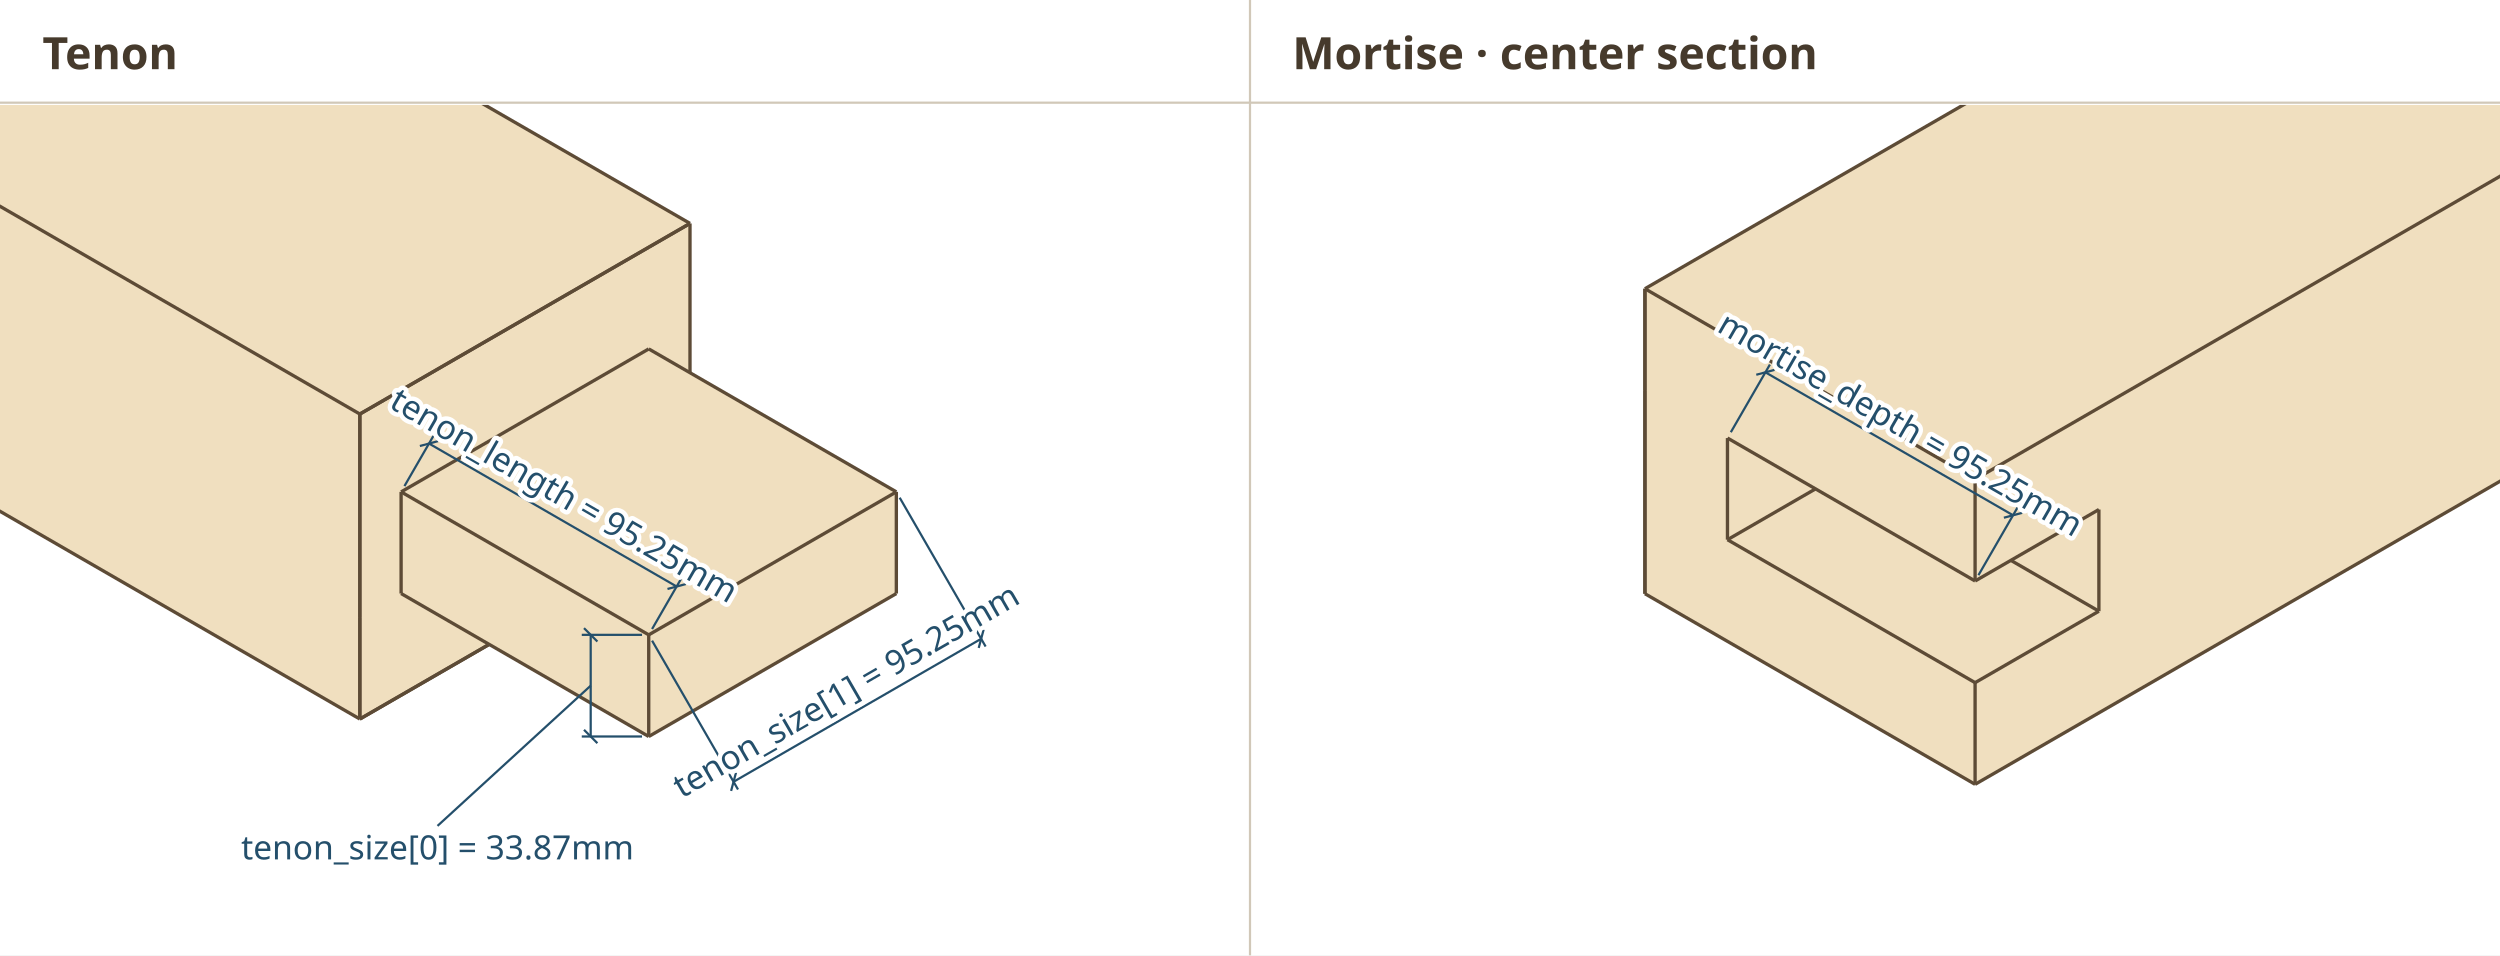
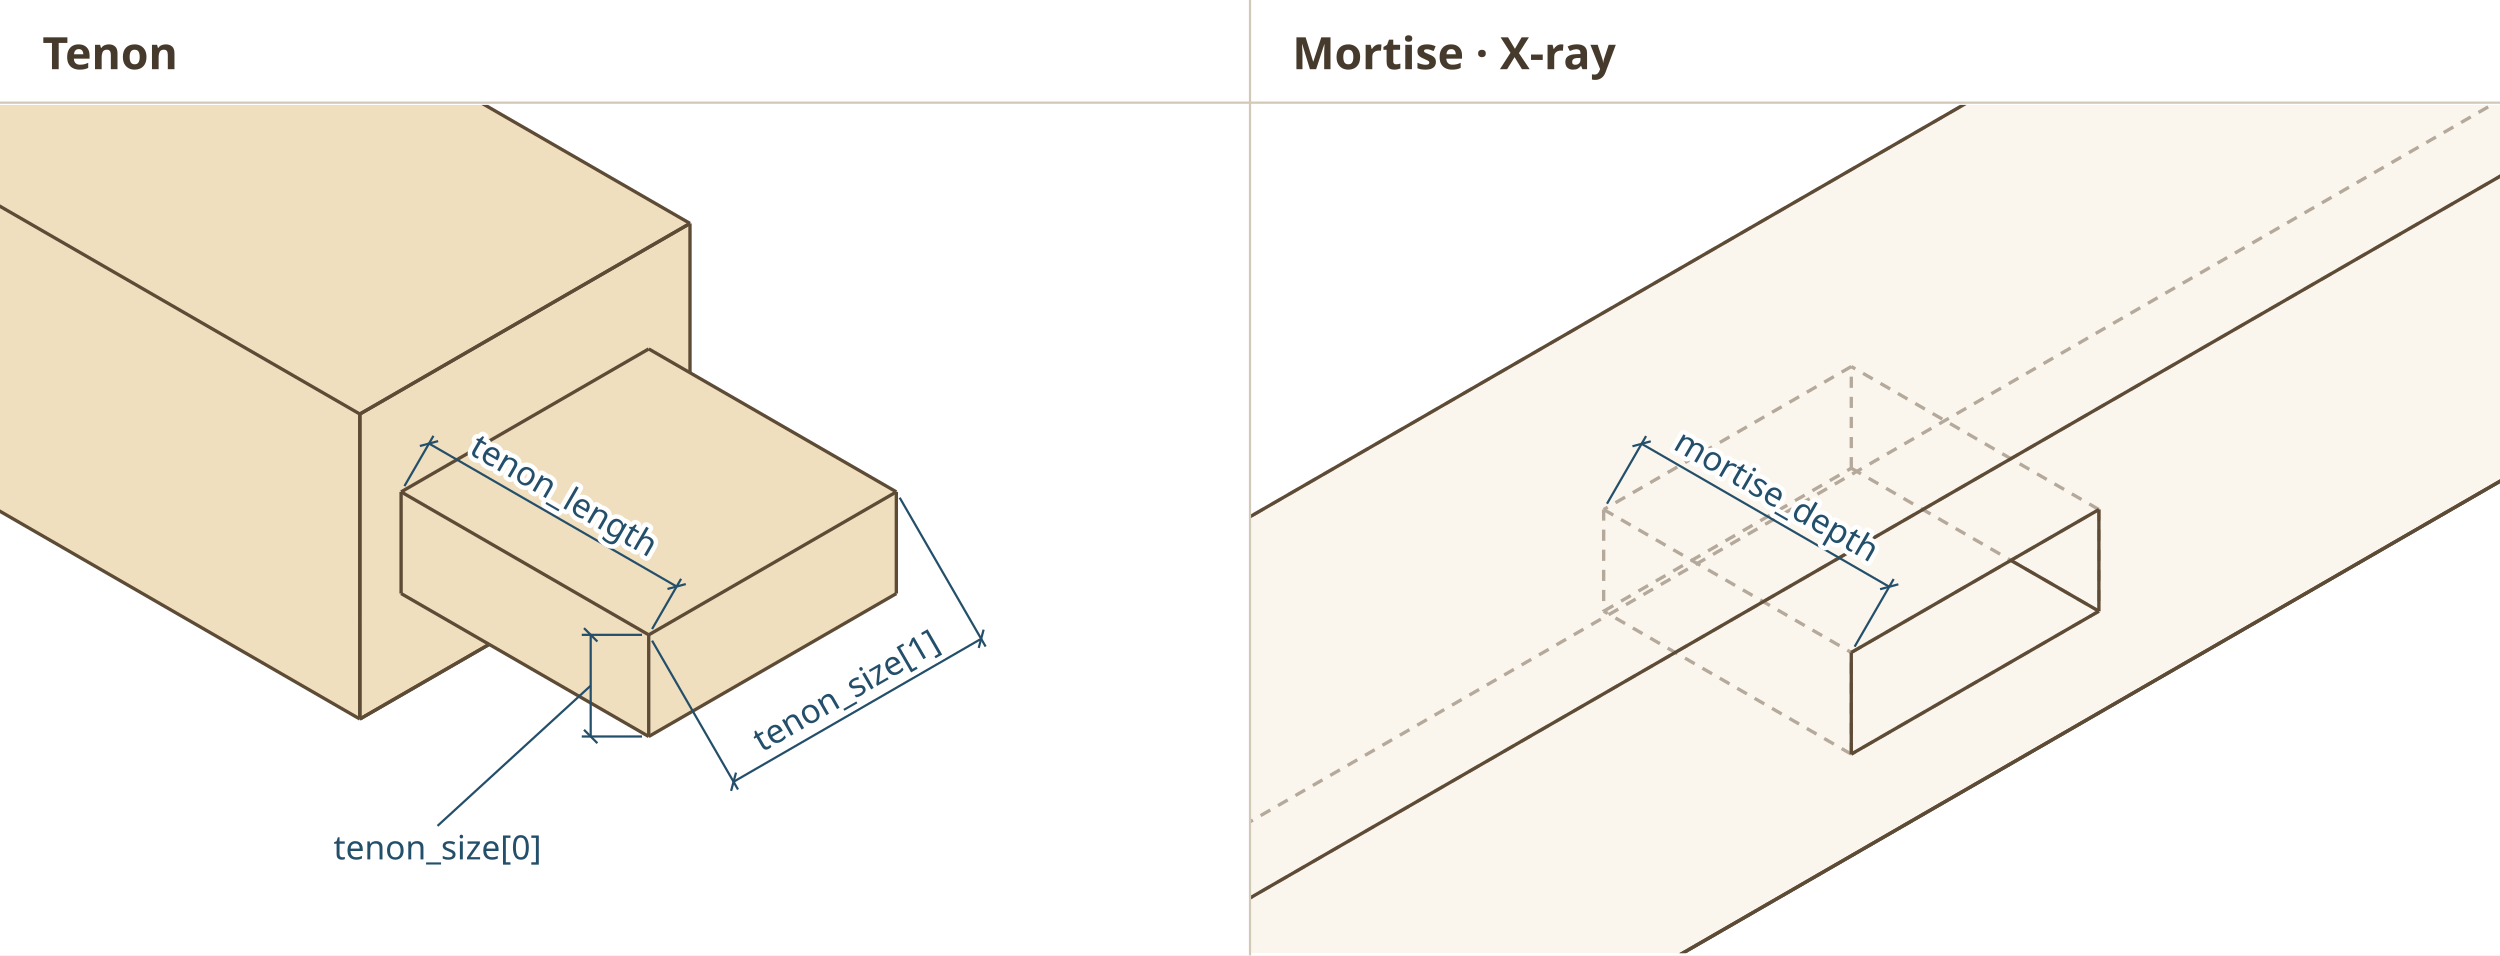
<svg xmlns="http://www.w3.org/2000/svg" font-family="system-ui, sans-serif" role="img" viewBox="0 0 1120 428">
  <rect width="100%" height="100%" fill="white" />
  <svg viewBox="0 0 560 380" x="0" y="47" width="560" height="380" overflow="hidden">
    <g class="member-fills">
      <path data-member="Tenon" fill="#f0dfbf" fill-opacity="1" d="M-474.807 -228.709 L-326.897 -314.105 L309.116 53.098 Z M161.206 138.493 L-474.807 -228.709 L309.116 53.098 Z M-326.897 -177.471 L309.116 189.731 L161.206 275.127 Z M-326.897 -177.471 L161.206 275.127 L-474.807 -92.076 Z M161.206 138.493 L161.206 275.127 L-474.807 -92.076 Z M-474.807 -228.709 L161.206 138.493 L-474.807 -92.076 Z M309.116 189.731 L-326.897 -177.471 L-326.897 -314.105 Z M309.116 189.731 L-326.897 -314.105 L309.116 53.098 Z M-326.897 -177.471 L-474.807 -92.076 L-474.807 -228.709 Z M-326.897 -177.471 L-474.807 -228.709 L-326.897 -314.105 Z M309.116 189.731 L290.627 200.406 L290.627 63.772 Z M309.116 189.731 L290.627 63.772 L309.116 53.098 Z M290.627 154.861 L290.627 200.406 L161.206 275.127 Z M290.627 154.861 L161.206 275.127 L161.206 229.582 Z M179.695 218.908 L161.206 229.582 L161.206 138.493 Z M179.695 218.908 L161.206 138.493 L179.695 127.819 Z M290.627 109.317 L179.695 173.363 L179.695 127.819 Z M290.627 109.317 L179.695 127.819 L290.627 63.772 Z M179.695 173.363 L290.627 109.317 L401.56 173.363 Z M290.627 237.41 L179.695 173.363 L401.56 173.363 Z M290.627 154.861 L401.56 218.908 L290.627 282.955 Z M290.627 154.861 L290.627 282.955 L179.695 218.908 Z M290.627 237.41 L290.627 282.955 L179.695 218.908 Z M179.695 173.363 L290.627 237.41 L179.695 218.908 Z M401.56 218.908 L290.627 154.861 L290.627 109.317 Z M401.56 218.908 L290.627 109.317 L401.56 173.363 Z M401.56 173.363 L401.56 218.908 L290.627 282.955 Z M290.627 237.41 L401.56 173.363 L290.627 282.955 Z M401.56 173.363 L401.56 218.908 L290.627 282.955 Z M401.56 173.363 L290.627 282.955 L290.627 237.41 Z" />
    </g>
    <g class="face-fills" />
    <g class="edges" fill="none" stroke-linejoin="round">
      <g data-member="Tenon" stroke="#5d4b36" stroke-opacity="1" stroke-width="1.5">
        <path data-feature="rptw.right" d="M309.116 53.098 L-326.897 -314.105" />
        <path data-feature="rptw.right" d="M-326.897 -314.105 L-474.807 -228.709" />
        <path data-feature="rptw.right" d="M-474.807 -228.709 L161.206 138.493" />
        <path data-feature="rptw.right" d="M161.206 138.493 L309.116 53.098" />
        <path data-feature="rptw.left" d="M219.138 241.68 L161.206 275.127" />
        <path data-feature="rptw.left" d="M161.206 275.127 L-474.807 -92.076" />
        <path data-feature="rptw.front" d="M161.206 275.127 L161.206 138.493" />
        <path data-feature="rptw.front" d="M-474.807 -228.709 L-474.807 -92.076" />
        <path data-feature="rptw.back" d="M309.116 53.098 L309.116 119.991" />
        <path data-feature="shoulder" d="M290.627 63.772 L309.116 53.098" />
        <path data-feature="shoulder" d="M219.138 241.68 L161.206 275.127" />
        <path data-feature="shoulder" d="M161.206 275.127 L161.206 229.582" />
        <path data-feature="shoulder" d="M161.206 229.582 L161.206 138.493" />
        <path data-feature="shoulder" d="M161.206 138.493 L179.695 127.819" />
        <path data-feature="shoulder" d="M179.695 173.363 L179.695 218.908" />
        <path data-feature="shoulder" d="M290.627 109.317 L179.695 173.363" />
        <path data-feature="shoulder" d="M179.695 127.819 L290.627 63.772" />
        <path data-feature="tenon_right" d="M401.56 173.363 L290.627 109.317" />
        <path data-feature="tenon_right" d="M179.695 173.363 L290.627 237.41" />
        <path data-feature="tenon_right" d="M290.627 237.41 L401.56 173.363" />
        <path data-feature="tenon_left" d="M401.56 218.908 L290.627 282.955" />
        <path data-feature="tenon_left" d="M290.627 282.955 L179.695 218.908" />
        <path data-feature="tenon_front" d="M290.627 282.955 L290.627 237.41" />
        <path data-feature="tenon_back" d="M401.56 173.363 L401.56 218.908" />
      </g>
    </g>
    <g class="references" fill="none" />
    <g fill="#244f6b" stroke="#244f6b">
      <line x1="181.19" y1="170.77" x2="194.19" y2="148.25" />
      <line x1="188.10" y1="152.81" x2="196.29" y2="150.61" />
      <line x1="292.13" y1="234.81" x2="305.13" y2="212.30" />
      <line x1="299.03" y1="216.86" x2="307.23" y2="214.66" />
      <line x1="192.19" y1="151.71" x2="303.13" y2="215.76" />
-       <text text-anchor="middle" font-size="15" stroke="white" stroke-width="4" paint-order="stroke" stroke-linejoin="round" transform="translate(250.16 179.41) rotate(30.00)">tenon_length = 95.25mm</text>
+       <text text-anchor="middle" font-size="15" stroke="white" stroke-width="4" paint-order="stroke" stroke-linejoin="round" transform="translate(250.16 179.41) rotate(30.00)">tenon_length</text>
    </g>
    <g fill="#244f6b" stroke="#244f6b">
      <line x1="287.63" y1="282.95" x2="260.63" y2="282.95" />
      <line x1="267.63" y1="285.95" x2="261.63" y2="279.95" />
      <line x1="287.63" y1="237.41" x2="260.63" y2="237.41" />
      <line x1="267.63" y1="240.41" x2="261.63" y2="234.41" />
      <line x1="264.63" y1="282.95" x2="264.63" y2="237.41" />
      <line x1="264.63" y1="260.18" x2="196.00" y2="323.00" />
-       <text text-anchor="middle" font-size="15" stroke="white" stroke-width="4" paint-order="stroke" stroke-linejoin="round" transform="translate(196.00 338.00) rotate(0.00)">tenon_size[0] = 33.87mm</text>
+       <text text-anchor="middle" font-size="15" stroke="white" stroke-width="4" paint-order="stroke" stroke-linejoin="round" transform="translate(196.00 338.00) rotate(0.00)">tenon_size[0]</text>
    </g>
    <g fill="#244f6b" stroke="#244f6b">
      <line x1="292.13" y1="240.01" x2="330.63" y2="306.69" />
      <line x1="327.53" y1="307.33" x2="329.73" y2="299.13" />
      <line x1="403.06" y1="175.96" x2="441.56" y2="242.65" />
      <line x1="438.46" y1="243.28" x2="440.66" y2="235.08" />
      <line x1="328.63" y1="303.23" x2="439.56" y2="239.18" />
-       <text text-anchor="middle" font-size="15" stroke="white" stroke-width="4" paint-order="stroke" stroke-linejoin="round" transform="translate(381.59 266.87) rotate(-30.00)">tenon_size[1] = 95.25mm</text>
+       <text text-anchor="middle" font-size="15" stroke="white" stroke-width="4" paint-order="stroke" stroke-linejoin="round" transform="translate(381.59 266.87) rotate(-30.00)">tenon_size[1]</text>
    </g>
  </svg>
  <text font-size="20" font-weight="600" x="19" y="31" fill="#463a2c">Tenon</text>
  <svg viewBox="0 0 560 380" x="560" y="47" width="560" height="380" overflow="hidden">
    <g class="member-fills">
-       <path data-member="Mortise · center section" fill="#f0dfbf" fill-opacity="1" d="M324.839 167.743 L176.929 82.347 L886.897 -327.553 Z M1034.807 -242.157 L324.839 167.743 L886.897 -327.553 Z M176.929 218.981 L886.897 -190.92 L1034.807 -105.524 Z M176.929 218.981 L1034.807 -105.524 L324.839 304.377 Z M1034.807 -242.157 L1034.807 -196.613 L324.839 213.288 Z M324.839 167.743 L1034.807 -242.157 L324.839 213.288 Z M1034.807 -105.524 L324.839 304.377 L324.839 258.832 Z M1034.807 -151.068 L1034.807 -105.524 L324.839 258.832 Z M1034.807 -151.068 L380.305 226.809 L380.305 181.264 Z M1034.807 -196.613 L1034.807 -151.068 L380.305 181.264 Z M886.897 -190.92 L176.929 218.981 L176.929 82.347 Z M886.897 -190.92 L176.929 82.347 L886.897 -327.553 Z M1034.807 -105.524 L886.897 -190.92 L886.897 -327.553 Z M1034.807 -105.524 L886.897 -327.553 L1034.807 -242.157 Z M269.373 117.217 L380.305 181.264 L324.839 213.288 Z M213.906 149.241 L269.373 117.217 L324.839 213.288 Z M324.839 258.832 L213.906 194.785 L269.373 162.762 Z M324.839 258.832 L269.373 162.762 L380.305 226.809 Z M380.305 226.809 L269.373 162.762 L269.373 117.217 Z M380.305 226.809 L269.373 117.217 L380.305 181.264 Z M269.373 162.762 L213.906 194.785 L213.906 149.241 Z M269.373 162.762 L213.906 149.241 L269.373 117.217 Z M324.839 304.377 L176.929 218.981 L176.929 173.436 Z M324.839 258.832 L324.839 304.377 L176.929 173.436 Z M324.839 167.743 L324.839 213.288 L176.929 127.892 Z M176.929 82.347 L324.839 167.743 L176.929 127.892 Z M213.906 149.241 L213.906 194.785 L176.929 173.436 Z M176.929 127.892 L213.906 149.241 L176.929 173.436 Z" />
+       <path data-member="Mortise · X-ray" fill="#f0dfbf" fill-opacity="0.28" d="M-385.13 577.644 L-533.04 492.248 L886.897 -327.553 Z M1034.807 -242.157 L-385.13 577.644 L886.897 -327.553 Z M-533.04 628.881 L886.897 -190.92 L1034.807 -105.524 Z M-533.04 628.881 L1034.807 -105.524 L-385.13 714.277 Z M1034.807 -242.157 L1034.807 -196.613 L-385.13 623.188 Z M-385.13 577.644 L1034.807 -242.157 L-385.13 623.188 Z M-385.13 714.277 L-385.13 623.188 L269.373 245.311 Z M269.373 336.4 L-385.13 714.277 L269.373 245.311 Z M1034.807 -105.524 L269.373 336.4 L269.373 290.856 Z M1034.807 -151.068 L1034.807 -105.524 L269.373 290.856 Z M1034.807 -151.068 L380.305 226.809 L380.305 181.264 Z M1034.807 -196.613 L1034.807 -151.068 L380.305 181.264 Z M886.897 -190.92 L-533.04 628.881 L-533.04 492.248 Z M886.897 -190.92 L-533.04 492.248 L886.897 -327.553 Z M1034.807 -105.524 L886.897 -190.92 L886.897 -327.553 Z M1034.807 -105.524 L886.897 -327.553 L1034.807 -242.157 Z M-385.13 577.644 L-385.13 714.277 L-533.04 628.881 Z M-533.04 492.248 L-385.13 577.644 L-533.04 628.881 Z M158.44 181.264 L269.373 117.217 L380.305 181.264 Z M269.373 245.311 L158.44 181.264 L380.305 181.264 Z M269.373 290.856 L158.44 226.809 L269.373 162.762 Z M269.373 290.856 L269.373 162.762 L380.305 226.809 Z M380.305 226.809 L269.373 162.762 L269.373 117.217 Z M380.305 226.809 L269.373 117.217 L380.305 181.264 Z M269.373 245.311 L269.373 290.856 L158.44 226.809 Z M158.44 181.264 L269.373 245.311 L158.44 226.809 Z M269.373 162.762 L158.44 226.809 L158.44 181.264 Z M269.373 162.762 L158.44 181.264 L269.373 117.217 Z" />
    </g>
    <g class="face-fills" />
    <g class="edges" fill="none" stroke-linejoin="round">
-       <g data-member="Mortise · center section" stroke="#5d4b36" stroke-opacity="1" stroke-width="1.5">
-         <path data-feature="rptw.right" d="M886.897 -327.553 L176.929 82.347" />
-         <path data-feature="rptw.right" d="M176.929 82.347 L324.839 167.743" />
-         <path data-feature="rptw.right" d="M324.839 167.743 L1034.807 -242.157" />
+       <g data-member="Mortise · X-ray" stroke="#5d4b36" stroke-opacity="1" stroke-width="1.5">
+         <g class="xray-edges" stroke-dasharray="5 4" opacity="0.45">
+           <path data-feature="rptw.right" d="M886.897 -327.553 L-533.04 492.248" />
+           <path data-feature="rptw.right" d="M-533.04 492.248 L-385.13 577.644" />
+           <path data-feature="rptw.right" d="M-385.13 577.644 L1034.807 -242.157" />
+           <path data-feature="rptw.right" d="M1034.807 -242.157 L886.897 -327.553" />
+           <path data-feature="rptw.left" d="M-533.04 628.881 L886.897 -190.92" />
+           <path data-feature="rptw.left" d="M886.897 -190.92 L1034.807 -105.524" />
+           <path data-feature="rptw.left" d="M1034.807 -105.524 L-385.13 714.277" />
+           <path data-feature="rptw.left" d="M-385.13 714.277 L-533.04 628.881" />
+           <path data-feature="rptw.front" d="M269.373 245.311 L380.305 181.264" />
+           <path data-feature="rptw.front" d="M1034.807 -196.613 L1034.807 -242.157" />
+           <path data-feature="rptw.front" d="M-385.13 577.644 L-385.13 623.188" />
+           <path data-feature="rptw.front" d="M-385.13 623.188 L-385.13 714.277" />
+           <path data-feature="rptw.front" d="M-385.13 714.277 L269.373 336.4" />
+           <path data-feature="rptw.front" d="M269.373 290.856 L269.373 245.311" />
+           <path data-feature="rptw.front" d="M269.373 336.4 L1034.807 -105.524" />
+           <path data-feature="rptw.front" d="M1034.807 -105.524 L1034.807 -151.068" />
+           <path data-feature="rptw.front" d="M380.305 226.809 L269.373 290.856" />
+           <path data-feature="rptw.front" d="M380.305 181.264 L380.305 226.809" />
+           <path data-feature="rptw.front" d="M1034.807 -151.068 L1034.807 -196.613" />
+           <path data-feature="rptw.back" d="M-533.04 628.881 L-533.04 492.248" />
+           <path data-feature="rptw.back" d="M886.897 -327.553 L886.897 -190.92" />
+           <path data-feature="rptw.top" d="M1034.807 -242.157 L1034.807 -105.524" />
+           <path data-feature="rptw.bottom" d="M-385.13 714.277 L-385.13 577.644" />
+           <path data-feature="mortise_right" d="M380.305 181.264 L269.373 117.217" />
+           <path data-feature="mortise_right" d="M269.373 117.217 L158.44 181.264" />
+           <path data-feature="mortise_right" d="M158.44 181.264 L269.373 245.311" />
+           <path data-feature="mortise_left" d="M269.373 290.856 L158.44 226.809" />
+           <path data-feature="mortise_left" d="M158.44 226.809 L269.373 162.762" />
+           <path data-feature="mortise_left" d="M269.373 162.762 L380.305 226.809" />
+           <path data-feature="mortise_front" d="M269.373 162.762 L269.373 117.217" />
+           <path data-feature="mortise_back" d="M158.44 181.264 L158.44 226.809" />
+         </g>
+         <path data-feature="rptw.right" d="M886.897 -327.553 L-533.04 492.248" />
+         <path data-feature="rptw.right" d="M-533.04 492.248 L-385.13 577.644" />
+         <path data-feature="rptw.right" d="M-385.13 577.644 L1034.807 -242.157" />
        <path data-feature="rptw.right" d="M1034.807 -242.157 L886.897 -327.553" />
-         <path data-feature="rptw.left" d="M1034.807 -105.524 L324.839 304.377" />
-         <path data-feature="rptw.left" d="M324.839 304.377 L176.929 218.981" />
-         <path data-feature="rptw.front" d="M324.839 213.288 L380.305 181.264" />
+         <path data-feature="rptw.left" d="M1034.807 -105.524 L-385.13 714.277" />
+         <path data-feature="rptw.left" d="M-385.13 714.277 L-533.04 628.881" />
+         <path data-feature="rptw.front" d="M269.373 245.311 L380.305 181.264" />
        <path data-feature="rptw.front" d="M1034.807 -196.613 L1034.807 -242.157" />
-         <path data-feature="rptw.front" d="M324.839 167.743 L324.839 213.288" />
-         <path data-feature="rptw.front" d="M324.839 258.832 L324.839 304.377" />
+         <path data-feature="rptw.front" d="M-385.13 577.644 L-385.13 623.188" />
+         <path data-feature="rptw.front" d="M-385.13 623.188 L-385.13 714.277" />
+         <path data-feature="rptw.front" d="M-385.13 714.277 L269.373 336.4" />
+         <path data-feature="rptw.front" d="M269.373 290.856 L269.373 245.311" />
+         <path data-feature="rptw.front" d="M269.373 336.4 L1034.807 -105.524" />
        <path data-feature="rptw.front" d="M1034.807 -105.524 L1034.807 -151.068" />
-         <path data-feature="rptw.front" d="M380.305 226.809 L324.839 258.832" />
+         <path data-feature="rptw.front" d="M380.305 226.809 L269.373 290.856" />
        <path data-feature="rptw.front" d="M380.305 181.264 L380.305 226.809" />
        <path data-feature="rptw.front" d="M1034.807 -151.068 L1034.807 -196.613" />
-         <path data-feature="rptw.back" d="M176.929 218.981 L176.929 82.347" />
+         <path data-feature="rptw.back" d="M-533.04 628.881 L-533.04 492.248" />
        <path data-feature="rptw.top" d="M1034.807 -242.157 L1034.807 -105.524" />
-         <path data-feature="mortise_right" d="M213.906 149.241 L324.839 213.288" />
-         <path data-feature="mortise_left" d="M324.839 258.832 L213.906 194.785" />
-         <path data-feature="mortise_left" d="M213.906 194.785 L253.349 172.013" />
+         <path data-feature="rptw.bottom" d="M-385.13 714.277 L-385.13 577.644" />
        <path data-feature="mortise_left" d="M340.862 204.037 L380.305 226.809" />
-         <path data-feature="mortise_bottom" d="M213.906 194.785 L213.906 149.241" />
-         <path data-feature="side.0" d="M176.929 173.436 L176.929 218.981" />
-         <path data-feature="side.0" d="M176.929 82.347 L176.929 127.892" />
-         <path data-feature="side.0" d="M176.929 127.892 L176.929 173.436" />
      </g>
    </g>
    <g class="references" fill="none" />
    <g fill="#244f6b" stroke="#244f6b">
-       <line x1="215.41" y1="146.64" x2="232.91" y2="116.33" />
-       <line x1="226.81" y1="120.89" x2="235.00" y2="118.70" />
-       <line x1="326.34" y1="210.69" x2="343.84" y2="180.38" />
-       <line x1="337.74" y1="184.94" x2="345.94" y2="182.74" />
-       <line x1="230.91" y1="119.80" x2="341.84" y2="183.84" />
-       <text text-anchor="middle" font-size="15" stroke="white" stroke-width="4" paint-order="stroke" stroke-linejoin="round" transform="translate(288.87 147.49) rotate(30.00)">mortise_depth = 95.25mm</text>
+       <line x1="159.94" y1="178.67" x2="177.44" y2="148.36" />
+       <line x1="171.34" y1="152.92" x2="179.54" y2="150.72" />
+       <line x1="270.87" y1="242.71" x2="288.37" y2="212.40" />
+       <line x1="282.27" y1="216.96" x2="290.47" y2="214.77" />
+       <line x1="175.44" y1="151.82" x2="286.37" y2="215.87" />
+       <text text-anchor="middle" font-size="15" stroke="white" stroke-width="4" paint-order="stroke" stroke-linejoin="round" transform="translate(233.41 179.51) rotate(30.00)">mortise_depth</text>
    </g>
  </svg>
-   <text font-size="20" font-weight="600" x="579" y="31" fill="#463a2c">Mortise · center section</text>
+   <text font-size="20" font-weight="600" x="579" y="31" fill="#463a2c">Mortise · X-ray</text>
  <path d="M0 46H1120 M560 0v428" stroke="#d1c8b8" />
</svg>
